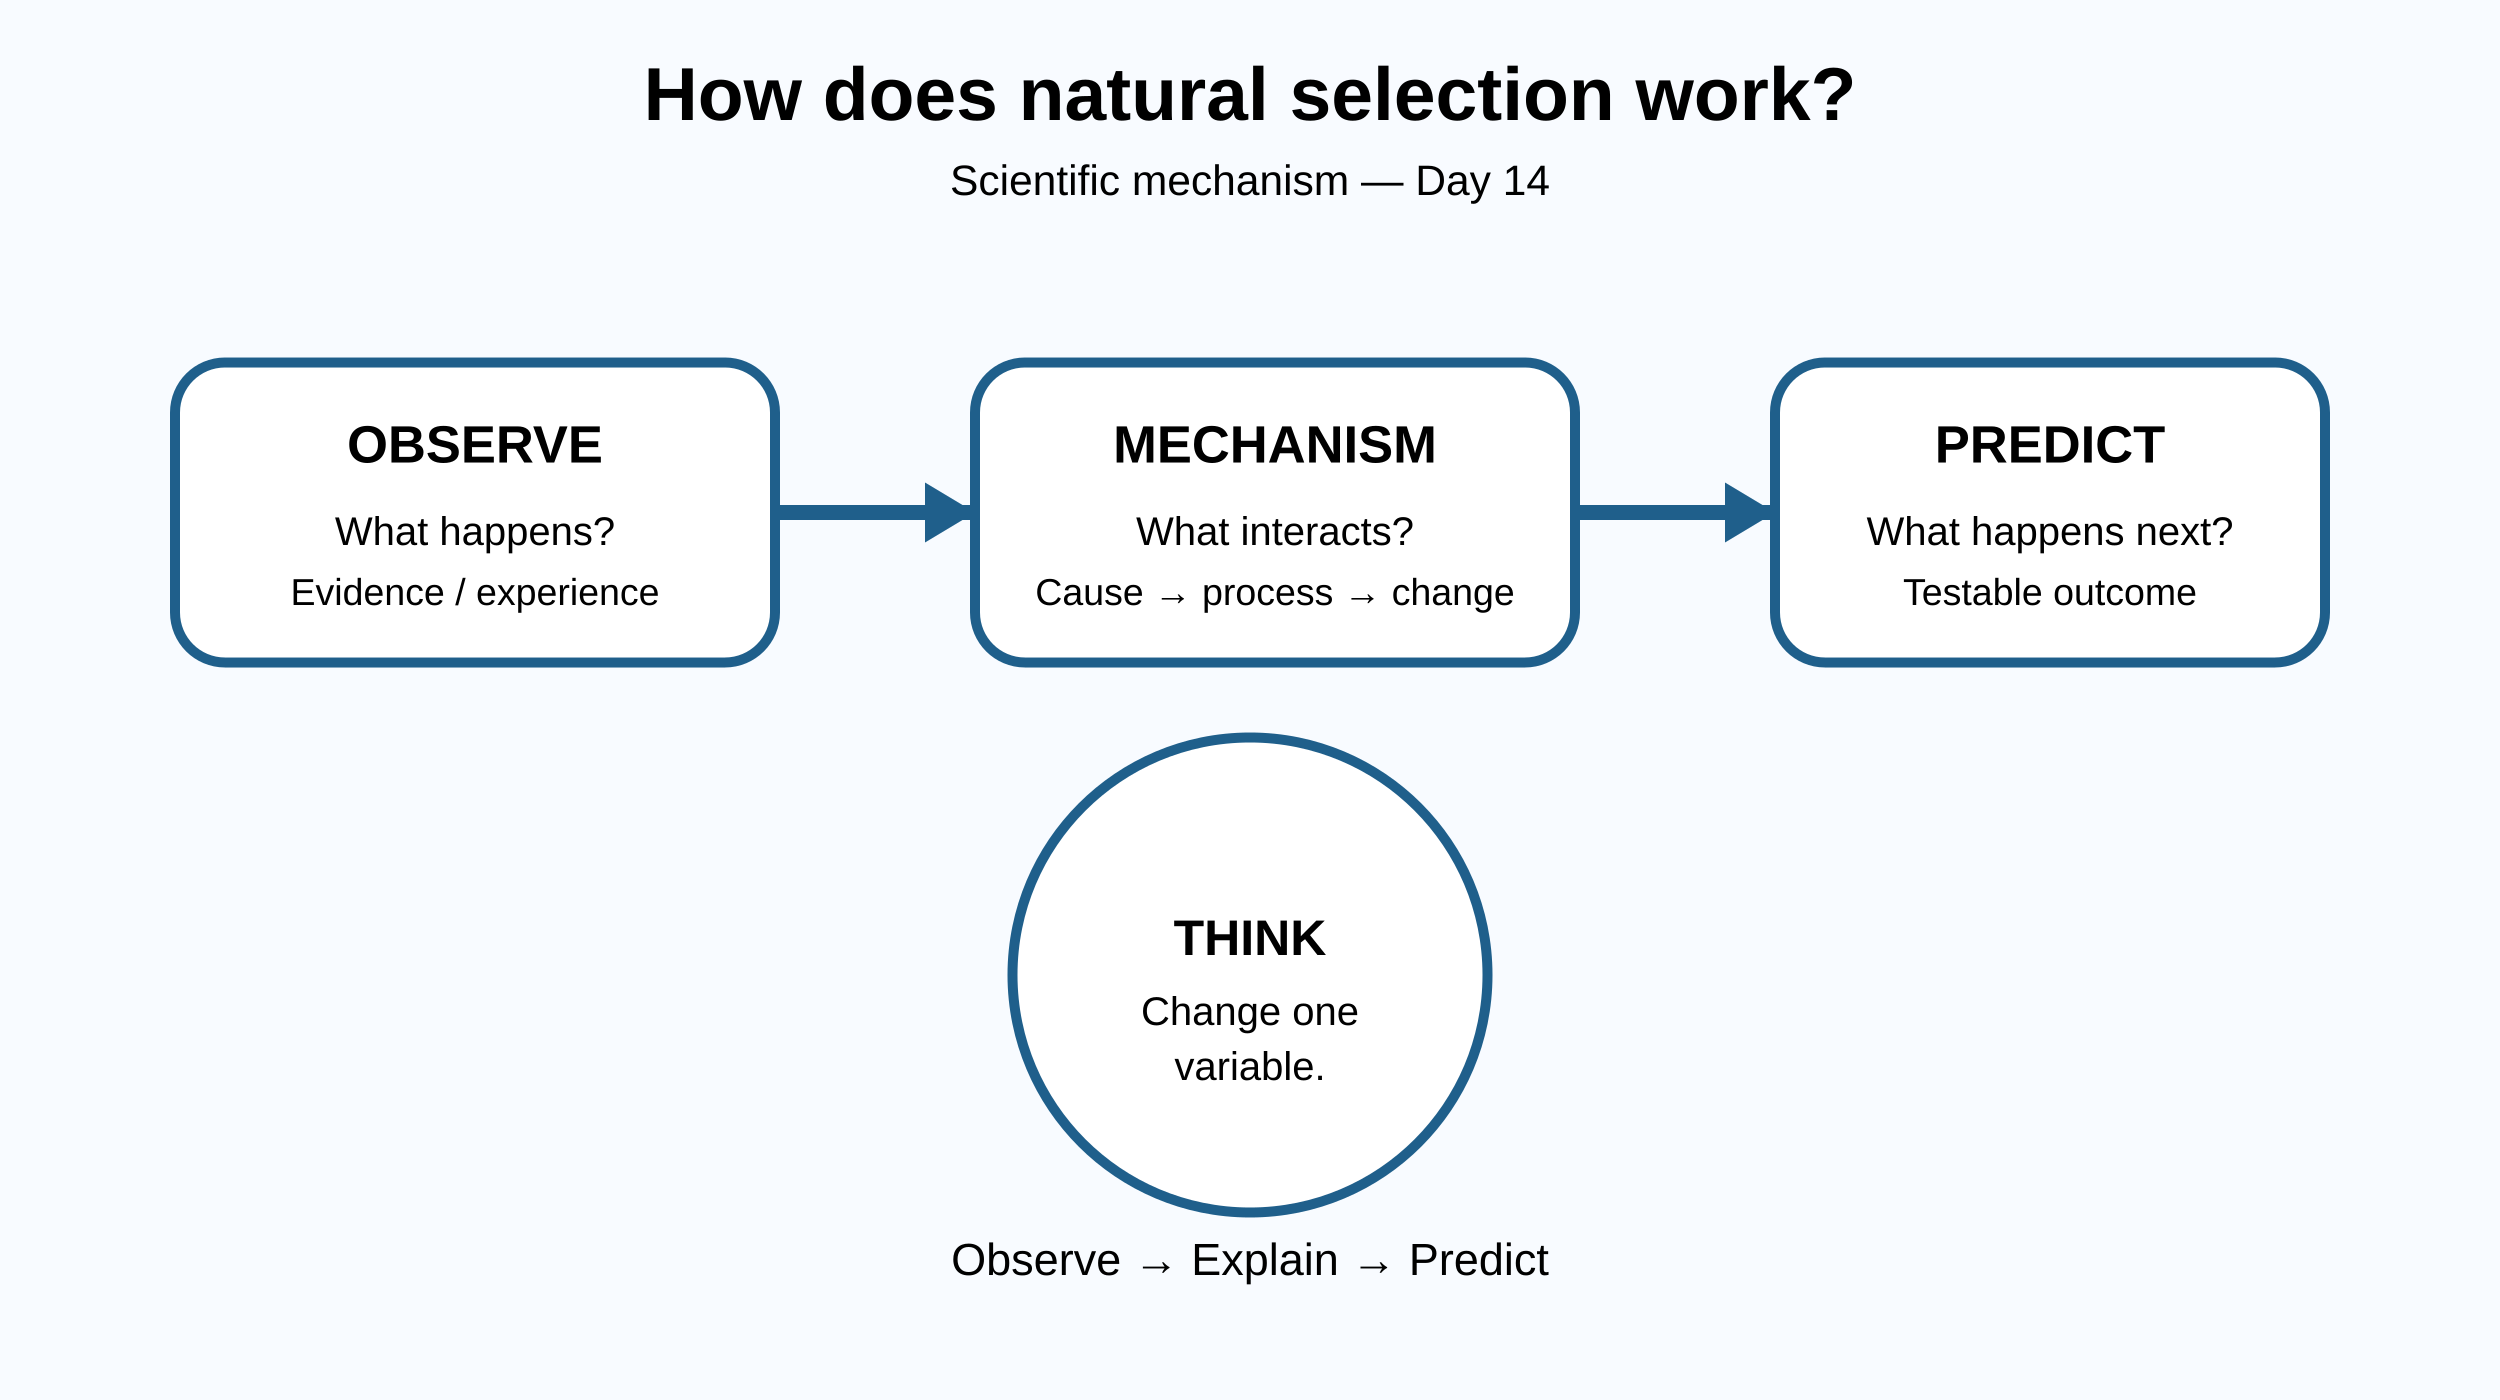
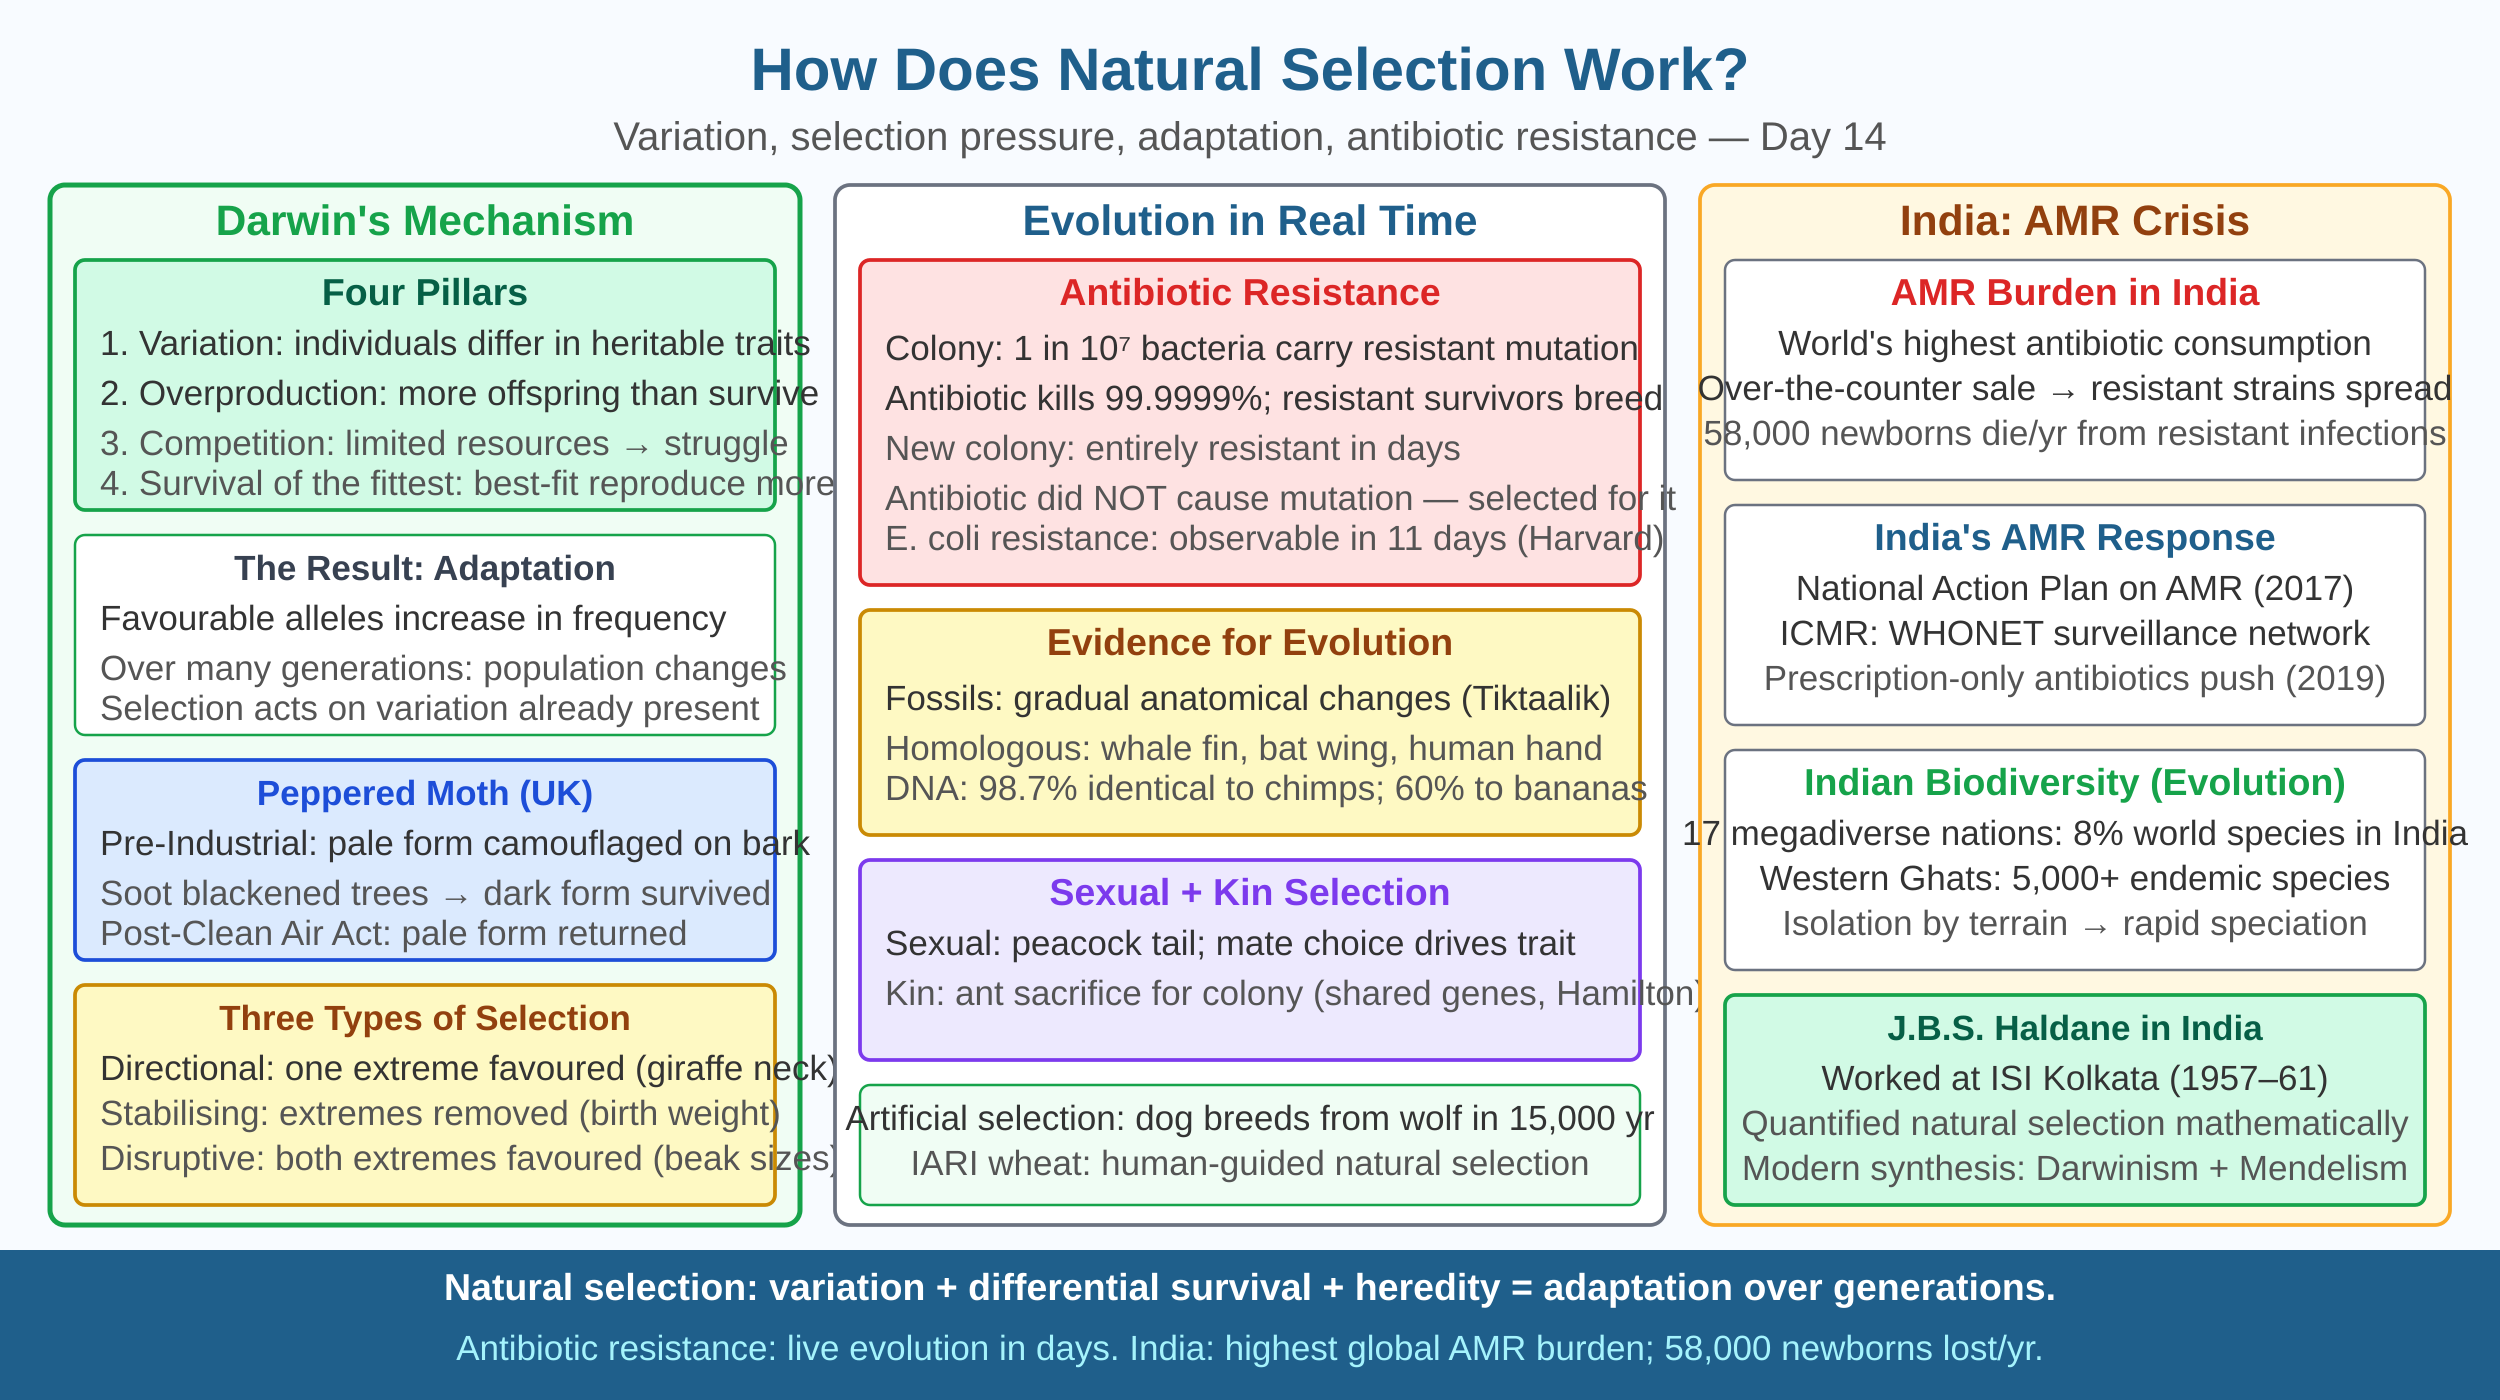
<svg xmlns="http://www.w3.org/2000/svg" width="1000" height="560" viewBox="0 0 1000 560">
  <rect width="1000" height="560" fill="#f8fbff" />
-   <text x="500" y="48" text-anchor="middle" font-family="Arial" font-size="30" font-weight="700">How does natural selection work?</text>
-   <text x="500" y="78" text-anchor="middle" font-family="Arial" font-size="17">Scientific mechanism — Day 14</text>
-   <rect x="70" y="145" width="240" height="120" rx="20" fill="white" stroke="#1f5f8b" stroke-width="4" />
-   <text x="190" y="185" text-anchor="middle" font-family="Arial" font-size="21" font-weight="700">OBSERVE</text>
-   <text x="190" y="218" text-anchor="middle" font-family="Arial" font-size="16">What happens?</text>
-   <text x="190" y="242" text-anchor="middle" font-family="Arial" font-size="15">Evidence / experience</text>
-   <line x1="310" y1="205" x2="390" y2="205" stroke="#1f5f8b" stroke-width="6" />
-   <polygon points="390,205 370,193 370,217" fill="#1f5f8b" />
-   <rect x="390" y="145" width="240" height="120" rx="20" fill="white" stroke="#1f5f8b" stroke-width="4" />
-   <text x="510" y="185" text-anchor="middle" font-family="Arial" font-size="21" font-weight="700">MECHANISM</text>
-   <text x="510" y="218" text-anchor="middle" font-family="Arial" font-size="16">What interacts?</text>
-   <text x="510" y="242" text-anchor="middle" font-family="Arial" font-size="15">Cause → process → change</text>
-   <line x1="630" y1="205" x2="710" y2="205" stroke="#1f5f8b" stroke-width="6" />
-   <polygon points="710,205 690,193 690,217" fill="#1f5f8b" />
-   <rect x="710" y="145" width="220" height="120" rx="20" fill="white" stroke="#1f5f8b" stroke-width="4" />
-   <text x="820" y="185" text-anchor="middle" font-family="Arial" font-size="21" font-weight="700">PREDICT</text>
-   <text x="820" y="218" text-anchor="middle" font-family="Arial" font-size="16">What happens next?</text>
-   <text x="820" y="242" text-anchor="middle" font-family="Arial" font-size="15">Testable outcome</text>
-   <circle cx="500" cy="390" r="95" fill="white" stroke="#1f5f8b" stroke-width="4" />
-   <text x="500" y="382" text-anchor="middle" font-family="Arial" font-size="20" font-weight="700">THINK</text>
-   <text x="500" y="410" text-anchor="middle" font-family="Arial" font-size="16">Change one</text>
-   <text x="500" y="432" text-anchor="middle" font-family="Arial" font-size="16">variable.</text>
-   <text x="500" y="510" text-anchor="middle" font-family="Arial" font-size="18">Observe → Explain → Predict</text>
+   <text x="500" y="36" text-anchor="middle" font-family="Arial" font-size="24" font-weight="700" fill="#1f5f8b">How Does Natural Selection Work?</text>
+   <text x="500" y="60" text-anchor="middle" font-family="Arial" font-size="16" fill="#555">Variation, selection pressure, adaptation, antibiotic resistance — Day 14</text>
+   <rect x="20" y="74" width="300" height="416" rx="6" fill="#f0fdf4" stroke="#16a34a" stroke-width="2" />
+   <text x="170" y="94" text-anchor="middle" font-family="Arial" font-size="17" font-weight="700" fill="#16a34a">Darwin's Mechanism</text>
+   <rect x="30" y="104" width="280" height="100" rx="4" fill="#d1fae5" stroke="#16a34a" stroke-width="1.5" />
+   <text x="170" y="122" text-anchor="middle" font-family="Arial" font-size="15" font-weight="700" fill="#065f46">Four Pillars</text>
+   <text x="40" y="142" font-family="Arial" font-size="14" fill="#333">1. Variation: individuals differ in heritable traits</text>
+   <text x="40" y="162" font-family="Arial" font-size="14" fill="#333">2. Overproduction: more offspring than survive</text>
+   <text x="40" y="182" font-family="Arial" font-size="14" fill="#555">3. Competition: limited resources → struggle</text>
+   <text x="40" y="198" font-family="Arial" font-size="14" fill="#555">4. Survival of the fittest: best-fit reproduce more</text>
+   <rect x="30" y="214" width="280" height="80" rx="4" fill="white" stroke="#16a34a" stroke-width="1" />
+   <text x="170" y="232" text-anchor="middle" font-family="Arial" font-size="14" font-weight="700" fill="#374151">The Result: Adaptation</text>
+   <text x="40" y="252" font-family="Arial" font-size="14" fill="#333">Favourable alleles increase in frequency</text>
+   <text x="40" y="272" font-family="Arial" font-size="14" fill="#555">Over many generations: population changes</text>
+   <text x="40" y="288" font-family="Arial" font-size="14" fill="#555">Selection acts on variation already present</text>
+   <rect x="30" y="304" width="280" height="80" rx="4" fill="#dbeafe" stroke="#1d4ed8" stroke-width="1.5" />
+   <text x="170" y="322" text-anchor="middle" font-family="Arial" font-size="14" font-weight="700" fill="#1d4ed8">Peppered Moth (UK)</text>
+   <text x="40" y="342" font-family="Arial" font-size="14" fill="#333">Pre-Industrial: pale form camouflaged on bark</text>
+   <text x="40" y="362" font-family="Arial" font-size="14" fill="#555">Soot blackened trees → dark form survived</text>
+   <text x="40" y="378" font-family="Arial" font-size="14" fill="#555">Post-Clean Air Act: pale form returned</text>
+   <rect x="30" y="394" width="280" height="88" rx="4" fill="#fef9c3" stroke="#ca8a04" stroke-width="1.5" />
+   <text x="170" y="412" text-anchor="middle" font-family="Arial" font-size="14" font-weight="700" fill="#92400e">Three Types of Selection</text>
+   <text x="40" y="432" font-family="Arial" font-size="14" fill="#333">Directional: one extreme favoured (giraffe neck)</text>
+   <text x="40" y="450" font-family="Arial" font-size="14" fill="#555">Stabilising: extremes removed (birth weight)</text>
+   <text x="40" y="468" font-family="Arial" font-size="14" fill="#555">Disruptive: both extremes favoured (beak sizes)</text>
+   <rect x="334" y="74" width="332" height="416" rx="6" fill="white" stroke="#6b7280" stroke-width="1.5" />
+   <text x="500" y="94" text-anchor="middle" font-family="Arial" font-size="17" font-weight="700" fill="#1f5f8b">Evolution in Real Time</text>
+   <rect x="344" y="104" width="312" height="130" rx="4" fill="#fee2e2" stroke="#dc2626" stroke-width="1.5" />
+   <text x="500" y="122" text-anchor="middle" font-family="Arial" font-size="15" font-weight="700" fill="#dc2626">Antibiotic Resistance</text>
+   <text x="354" y="144" font-family="Arial" font-size="14" fill="#333">Colony: 1 in 10⁷ bacteria carry resistant mutation</text>
+   <text x="354" y="164" font-family="Arial" font-size="14" fill="#333">Antibiotic kills 99.9999%; resistant survivors breed</text>
+   <text x="354" y="184" font-family="Arial" font-size="14" fill="#555">New colony: entirely resistant in days</text>
+   <text x="354" y="204" font-family="Arial" font-size="14" fill="#555">Antibiotic did NOT cause mutation — selected for it</text>
+   <text x="354" y="220" font-family="Arial" font-size="14" fill="#555">E. coli resistance: observable in 11 days (Harvard)</text>
+   <rect x="344" y="244" width="312" height="90" rx="4" fill="#fef9c3" stroke="#ca8a04" stroke-width="1.5" />
+   <text x="500" y="262" text-anchor="middle" font-family="Arial" font-size="15" font-weight="700" fill="#92400e">Evidence for Evolution</text>
+   <text x="354" y="284" font-family="Arial" font-size="14" fill="#333">Fossils: gradual anatomical changes (Tiktaalik)</text>
+   <text x="354" y="304" font-family="Arial" font-size="14" fill="#555">Homologous: whale fin, bat wing, human hand</text>
+   <text x="354" y="320" font-family="Arial" font-size="14" fill="#555">DNA: 98.7% identical to chimps; 60% to bananas</text>
+   <rect x="344" y="344" width="312" height="80" rx="4" fill="#ede9fe" stroke="#7c3aed" stroke-width="1.5" />
+   <text x="500" y="362" text-anchor="middle" font-family="Arial" font-size="15" font-weight="700" fill="#7c3aed">Sexual + Kin Selection</text>
+   <text x="354" y="382" font-family="Arial" font-size="14" fill="#333">Sexual: peacock tail; mate choice drives trait</text>
+   <text x="354" y="402" font-family="Arial" font-size="14" fill="#555">Kin: ant sacrifice for colony (shared genes, Hamilton)</text>
+   <rect x="344" y="434" width="312" height="48" rx="4" fill="#f0fdf4" stroke="#16a34a" stroke-width="1" />
+   <text x="500" y="452" text-anchor="middle" font-family="Arial" font-size="14" fill="#333">Artificial selection: dog breeds from wolf in 15,000 yr</text>
+   <text x="500" y="470" text-anchor="middle" font-family="Arial" font-size="14" fill="#555">IARI wheat: human-guided natural selection</text>
+   <rect x="680" y="74" width="300" height="416" rx="6" fill="#fff8e1" stroke="#f9a825" stroke-width="1.5" />
+   <text x="830" y="94" text-anchor="middle" font-family="Arial" font-size="17" font-weight="700" fill="#92400e">India: AMR Crisis</text>
+   <rect x="690" y="104" width="280" height="88" rx="4" fill="white" stroke="#6b7280" stroke-width="1" />
+   <text x="830" y="122" text-anchor="middle" font-family="Arial" font-size="15" font-weight="700" fill="#dc2626">AMR Burden in India</text>
+   <text x="830" y="142" text-anchor="middle" font-family="Arial" font-size="14" fill="#333">World's highest antibiotic consumption</text>
+   <text x="830" y="160" text-anchor="middle" font-family="Arial" font-size="14" fill="#333">Over-the-counter sale → resistant strains spread</text>
+   <text x="830" y="178" text-anchor="middle" font-family="Arial" font-size="14" fill="#555">58,000 newborns die/yr from resistant infections</text>
+   <rect x="690" y="202" width="280" height="88" rx="4" fill="white" stroke="#6b7280" stroke-width="1" />
+   <text x="830" y="220" text-anchor="middle" font-family="Arial" font-size="15" font-weight="700" fill="#1f5f8b">India's AMR Response</text>
+   <text x="830" y="240" text-anchor="middle" font-family="Arial" font-size="14" fill="#333">National Action Plan on AMR (2017)</text>
+   <text x="830" y="258" text-anchor="middle" font-family="Arial" font-size="14" fill="#333">ICMR: WHONET surveillance network</text>
+   <text x="830" y="276" text-anchor="middle" font-family="Arial" font-size="14" fill="#555">Prescription-only antibiotics push (2019)</text>
+   <rect x="690" y="300" width="280" height="88" rx="4" fill="white" stroke="#6b7280" stroke-width="1" />
+   <text x="830" y="318" text-anchor="middle" font-family="Arial" font-size="15" font-weight="700" fill="#16a34a">Indian Biodiversity (Evolution)</text>
+   <text x="830" y="338" text-anchor="middle" font-family="Arial" font-size="14" fill="#333">17 megadiverse nations: 8% world species in India</text>
+   <text x="830" y="356" text-anchor="middle" font-family="Arial" font-size="14" fill="#333">Western Ghats: 5,000+ endemic species</text>
+   <text x="830" y="374" text-anchor="middle" font-family="Arial" font-size="14" fill="#555">Isolation by terrain → rapid speciation</text>
+   <rect x="690" y="398" width="280" height="84" rx="4" fill="#d1fae5" stroke="#16a34a" stroke-width="1.5" />
+   <text x="830" y="416" text-anchor="middle" font-family="Arial" font-size="14" font-weight="700" fill="#065f46">J.B.S. Haldane in India</text>
+   <text x="830" y="436" text-anchor="middle" font-family="Arial" font-size="14" fill="#333">Worked at ISI Kolkata (1957–61)</text>
+   <text x="830" y="454" text-anchor="middle" font-family="Arial" font-size="14" fill="#555">Quantified natural selection mathematically</text>
+   <text x="830" y="472" text-anchor="middle" font-family="Arial" font-size="14" fill="#555">Modern synthesis: Darwinism + Mendelism</text>
+   <rect x="0" y="500" width="1000" height="60" fill="#1f5f8b" />
+   <text x="500" y="520" text-anchor="middle" font-family="Arial" font-size="15" font-weight="700" fill="white">Natural selection: variation + differential survival + heredity = adaptation over generations.</text>
+   <text x="500" y="544" text-anchor="middle" font-family="Arial" font-size="14" fill="#a5f3fc">Antibiotic resistance: live evolution in days. India: highest global AMR burden; 58,000 newborns lost/yr.</text>
</svg>
